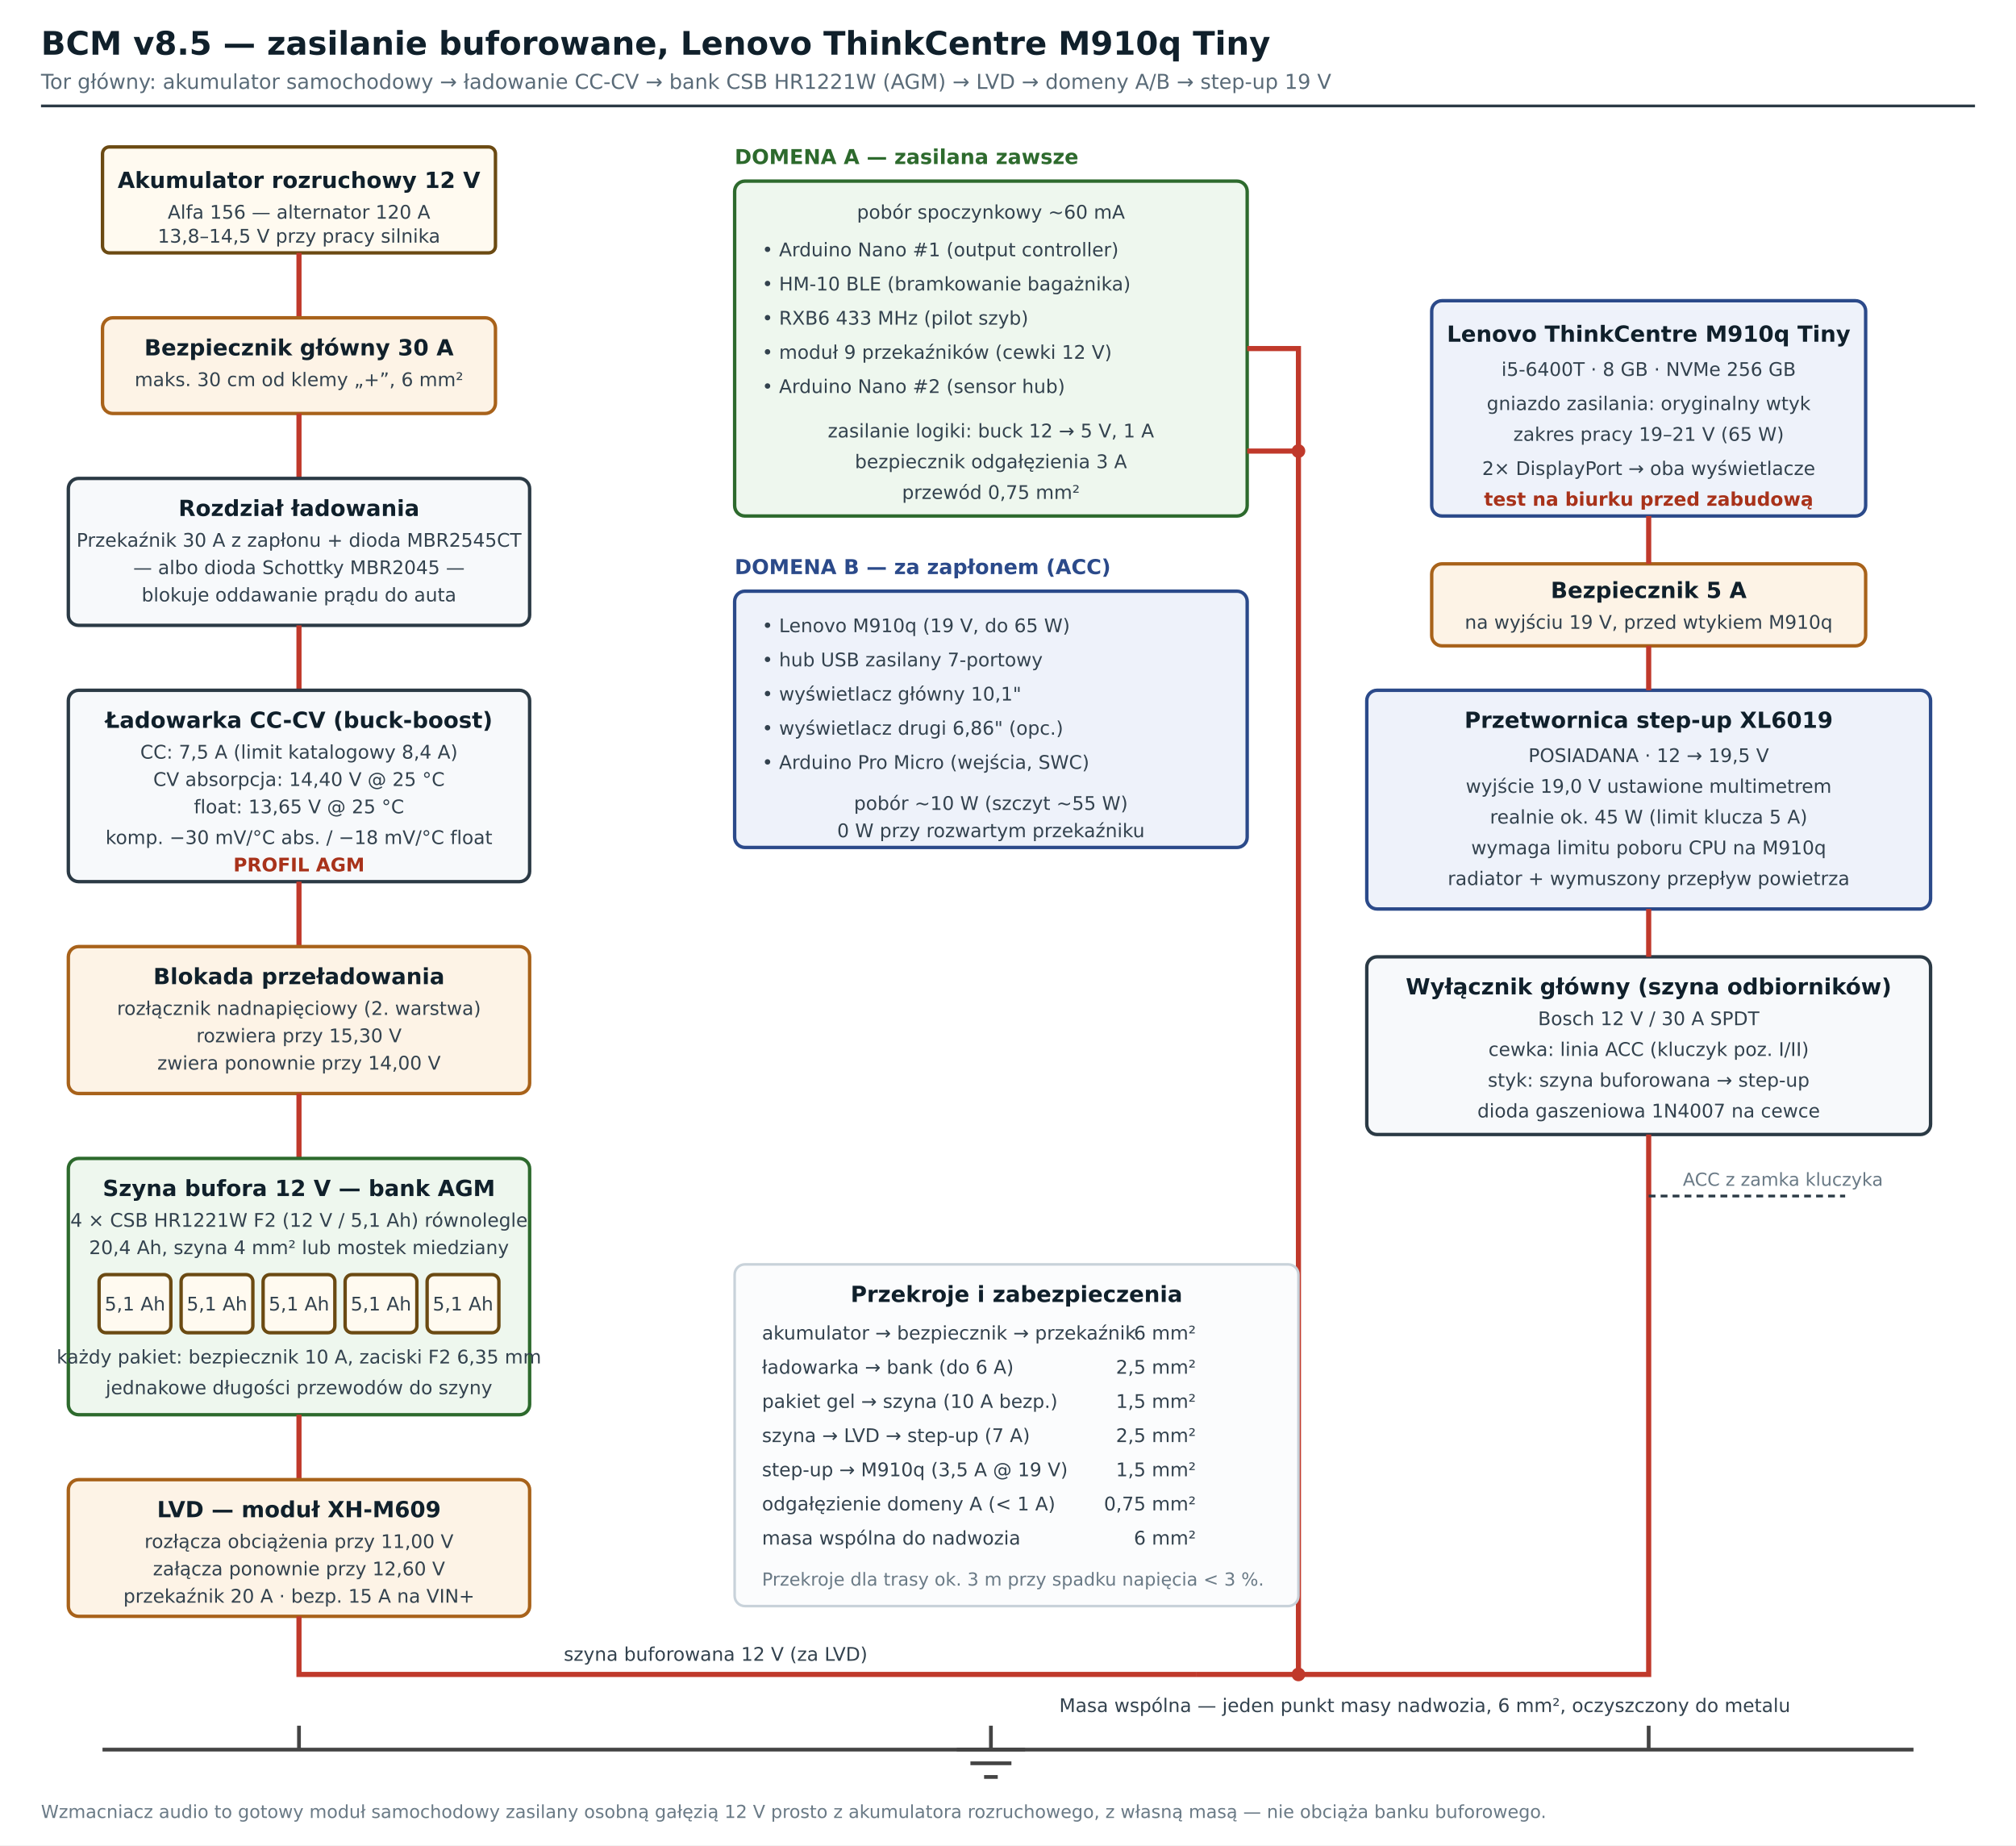
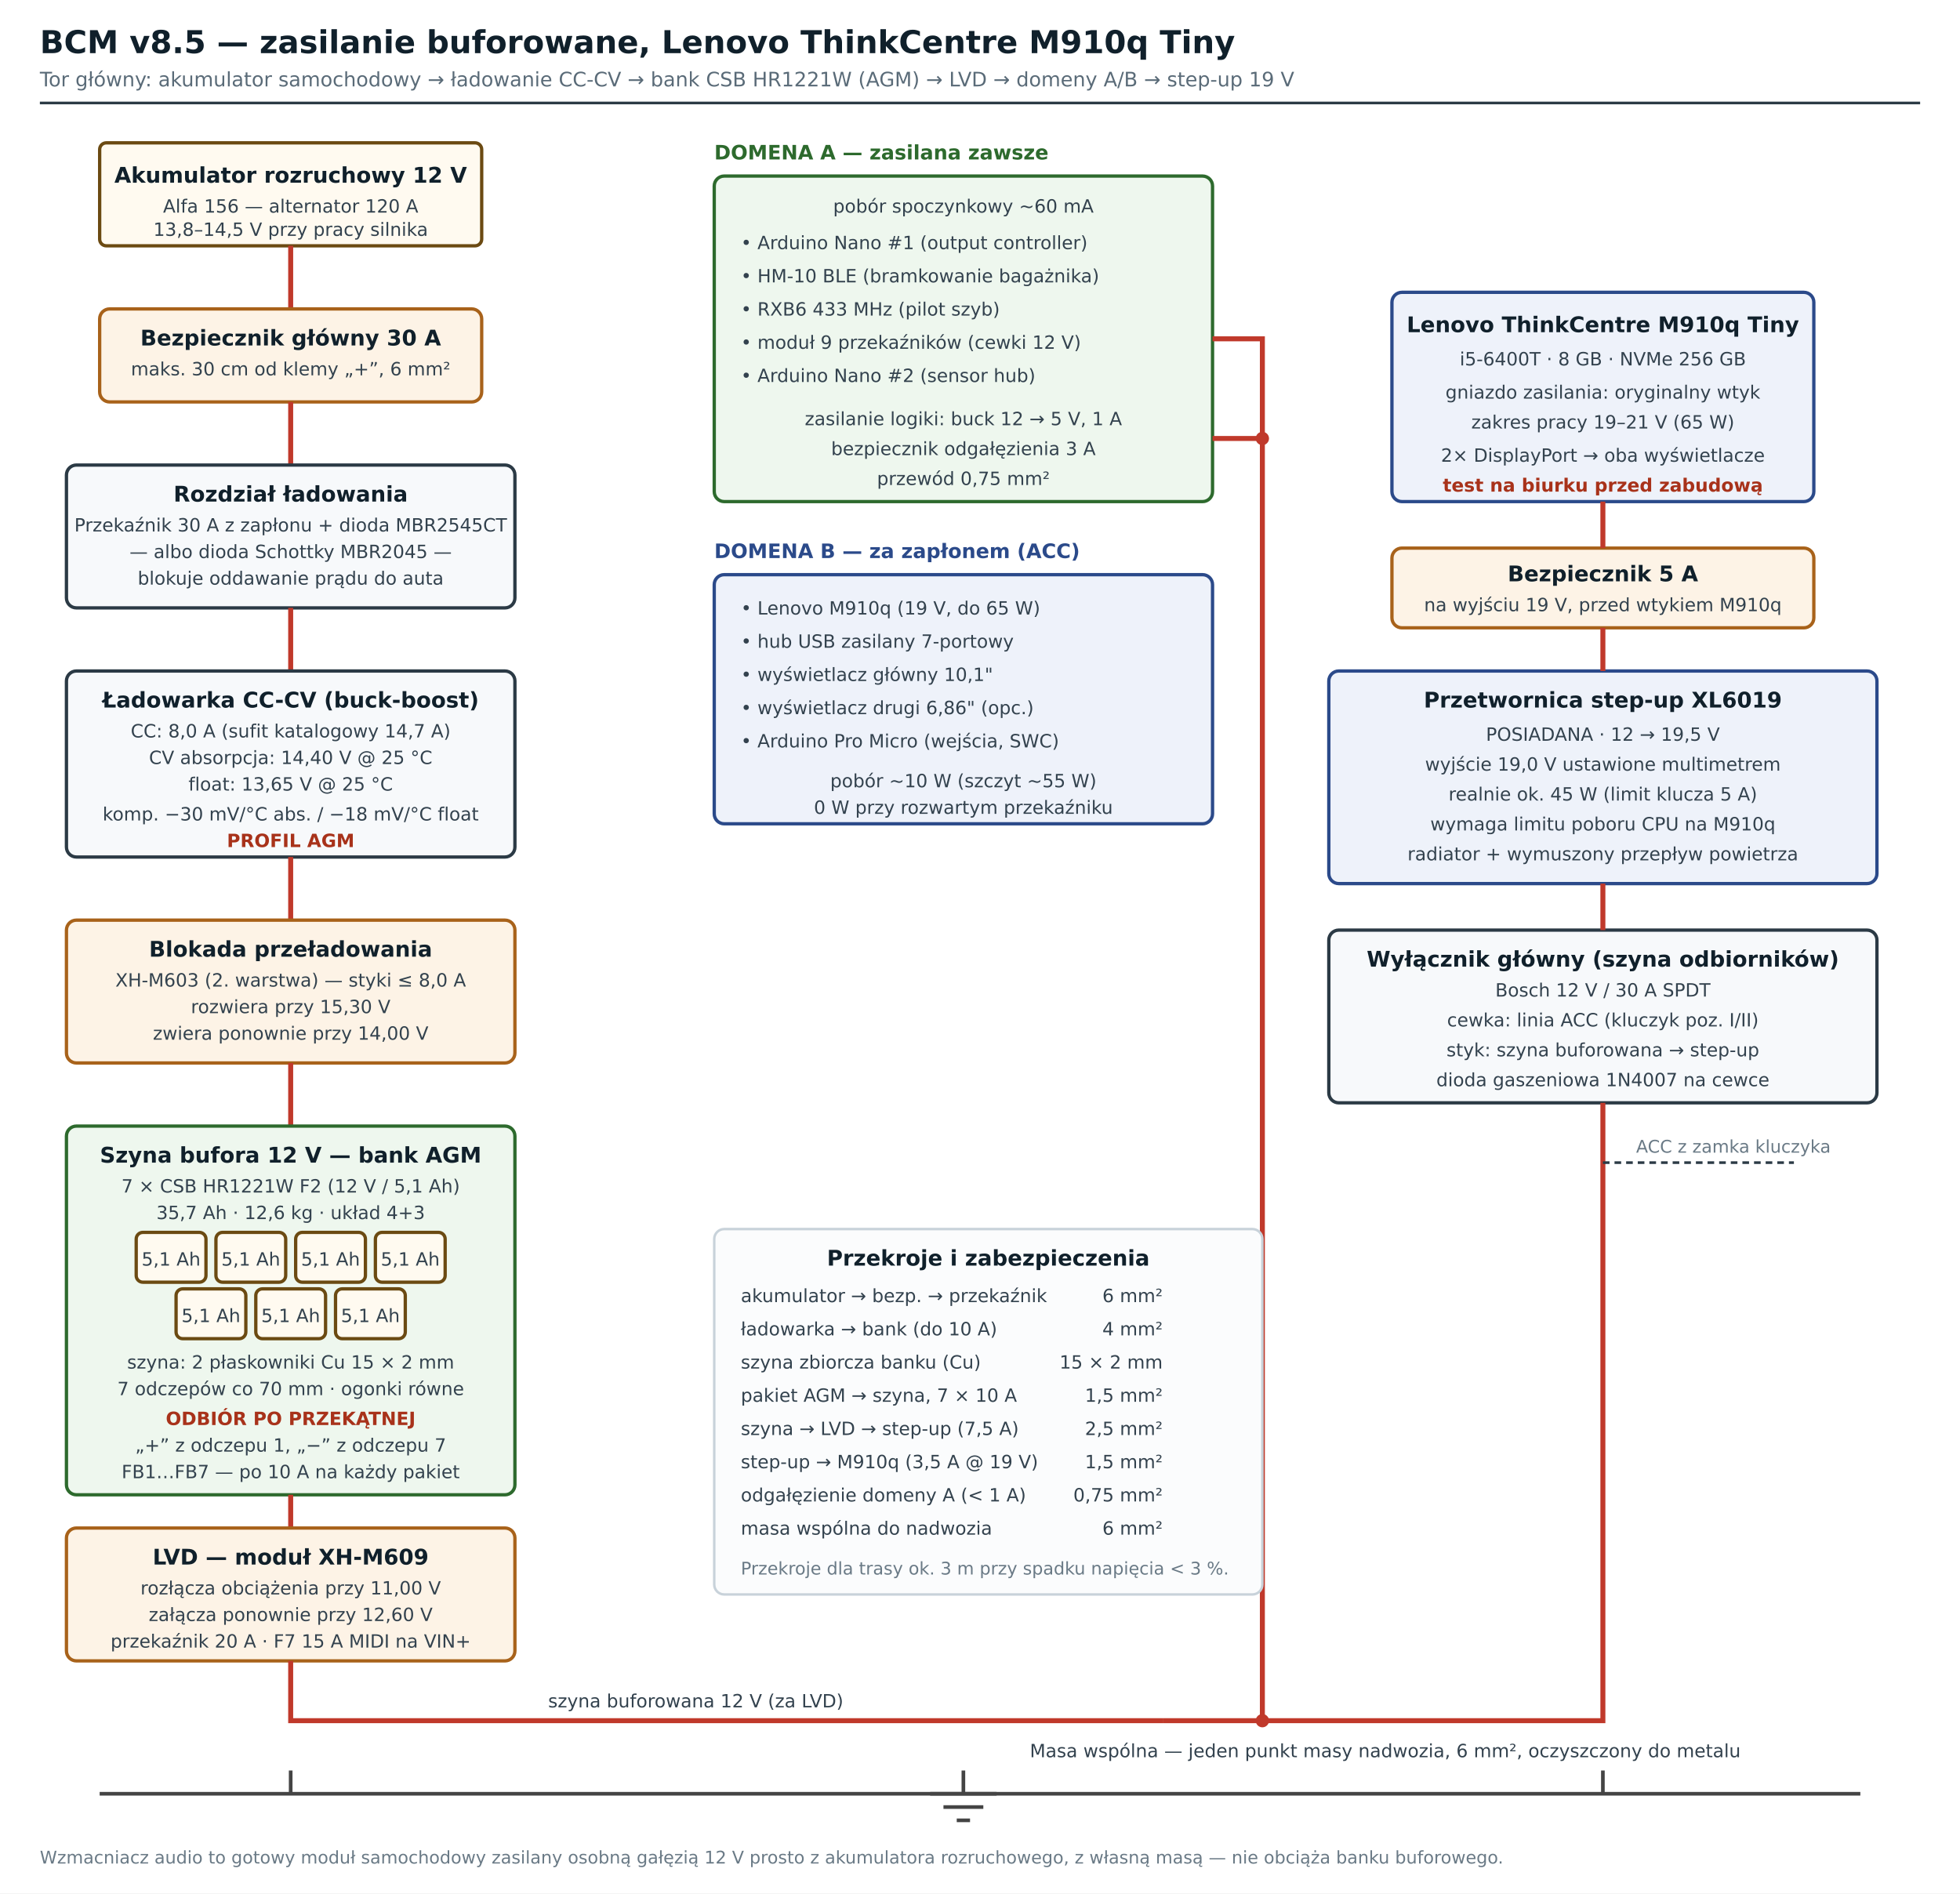
- <svg xmlns="http://www.w3.org/2000/svg" width="1180" height="1080" viewBox="0 0 1180 1080" font-family="DejaVu Sans, Verdana, sans-serif">
+ <svg xmlns="http://www.w3.org/2000/svg" width="1180" height="1140" viewBox="0 0 1180 1140" font-family="DejaVu Sans, Verdana, sans-serif">
  <style>
    .bg   { fill: #ffffff; }
    .box  { fill: #f7f9fb; stroke: #2b3a45; stroke-width: 2; rx: 6; }
    .boxA { fill: #eef7ee; stroke: #2d6a2d; stroke-width: 2; rx: 6; }
    .boxB { fill: #eef2fa; stroke: #2b4a8a; stroke-width: 2; rx: 6; }
    .boxW { fill: #fdf3e6; stroke: #a8621a; stroke-width: 2; rx: 6; }
    .batt { fill: #fffaf0; stroke: #6b4a12; stroke-width: 2; rx: 4; }
    .wire { stroke: #c0392b; stroke-width: 3; fill: none; }
    .wthin{ stroke: #2b3a45; stroke-width: 1.6; fill: none; }
    .gnd  { stroke: #444; stroke-width: 2.2; fill: none; }
    .ttl  { font-size: 19px; font-weight: bold; fill: #10202b; }
    .sub  { font-size: 12px; fill: #5a6b78; }
    .h    { font-size: 13px; font-weight: bold; fill: #10202b; text-anchor: middle; }
    .t    { font-size: 11px; fill: #33424e; text-anchor: middle; }
    .tl   { font-size: 11px; fill: #33424e; }
    .note { font-size: 10.5px; fill: #6a7a86; }
    .warn { font-size: 11px; font-weight: bold; fill: #a8321a; }
    .dom  { font-size: 12px; font-weight: bold; }
  </style>
-   <rect class="bg" x="0" y="0" width="1180" height="1080" />
+   <rect class="bg" x="0" y="0" width="1180" height="1140" />
  <text class="ttl" x="24" y="32">BCM v8.5 — zasilanie buforowane, Lenovo ThinkCentre M910q Tiny</text>
  <text class="sub" x="24" y="52">Tor główny: akumulator samochodowy → ładowanie CC-CV → bank CSB HR1221W (AGM) → LVD → domeny A/B → step-up 19 V</text>
  <line class="wthin" x1="24" y1="62" x2="1156" y2="62" stroke="#c8d2da" />
  <rect class="batt" x="60" y="86" width="230" height="62" />
  <text class="h" x="175" y="110">Akumulator rozruchowy 12 V</text>
  <text class="t" x="175" y="128">Alfa 156 — alternator 120 A</text>
  <text class="t" x="175" y="142">13,8–14,5 V przy pracy silnika</text>
  <path class="wire" d="M175 148 L175 186" />
  <rect class="boxW" x="60" y="186" width="230" height="56" />
  <text class="h" x="175" y="208">Bezpiecznik główny 30 A</text>
  <text class="t" x="175" y="226">maks. 30 cm od klemy „+”, 6 mm²</text>
  <path class="wire" d="M175 242 L175 280" />
  <rect class="box" x="40" y="280" width="270" height="86" />
  <text class="h" x="175" y="302">Rozdział ładowania</text>
  <text class="t" x="175" y="320">Przekaźnik 30 A z zapłonu + dioda MBR2545CT</text>
  <text class="t" x="175" y="336">— albo dioda Schottky MBR2045 —</text>
  <text class="t" x="175" y="352">blokuje oddawanie prądu do auta</text>
  <path class="wire" d="M175 366 L175 404" />
  <rect class="box" x="40" y="404" width="270" height="112" />
  <text class="h" x="175" y="426">Ładowarka CC-CV (buck-boost)</text>
-   <text class="t" x="175" y="444">CC: 7,5 A  (limit katalogowy 8,4 A)</text>
+   <text class="t" x="175" y="444">CC: 8,0 A  (sufit katalogowy 14,7 A)</text>
  <text class="t" x="175" y="460">CV absorpcja: 14,40 V @ 25 °C</text>
  <text class="t" x="175" y="476">float: 13,65 V @ 25 °C</text>
  <text class="t" x="175" y="494">komp. −30 mV/°C abs. / −18 mV/°C float</text>
  <text class="warn" x="175" y="510" text-anchor="middle">PROFIL AGM</text>
  <path class="wire" d="M175 516 L175 554" />
  <rect class="boxW" x="40" y="554" width="270" height="86" />
  <text class="h" x="175" y="576">Blokada przeładowania</text>
-   <text class="t" x="175" y="594">rozłącznik nadnapięciowy (2. warstwa)</text>
+   <text class="t" x="175" y="594">XH-M603 (2. warstwa) — styki ≤ 8,0 A</text>
  <text class="t" x="175" y="610">rozwiera przy 15,30 V</text>
  <text class="t" x="175" y="626">zwiera ponownie przy 14,00 V</text>
  <path class="wire" d="M175 640 L175 678" />
-   <rect class="boxA" x="40" y="678" width="270" height="150" />
+   <rect class="boxA" x="40" y="678" width="270" height="222" />
  <text class="h" x="175" y="700">Szyna bufora 12 V — bank AGM</text>
-   <text class="t" x="175" y="718">4 × CSB HR1221W F2 (12 V / 5,1 Ah) równolegle</text>
-   <text class="t" x="175" y="734">20,4 Ah, szyna 4 mm² lub mostek miedziany</text>
+   <text class="t" x="175" y="718">7 × CSB HR1221W F2 (12 V / 5,1 Ah)</text>
+   <text class="t" x="175" y="734">35,7 Ah · 12,6 kg · układ 4+3</text>
  <g>
-     <rect class="batt" x="58" y="746" width="42" height="34" />
-     <text class="t" x="79" y="767">5,1 Ah</text>
-     <rect class="batt" x="106" y="746" width="42" height="34" />
-     <text class="t" x="127" y="767">5,1 Ah</text>
-     <rect class="batt" x="154" y="746" width="42" height="34" />
-     <text class="t" x="175" y="767">5,1 Ah</text>
-     <rect class="batt" x="202" y="746" width="42" height="34" />
-     <text class="t" x="223" y="767">5,1 Ah</text>
-     <rect class="batt" x="250" y="746" width="42" height="34" />
-     <text class="t" x="271" y="767">5,1 Ah</text>
+     <rect class="batt" x="82" y="742" width="42" height="30" />
+     <text class="t" x="103" y="762">5,1 Ah</text>
+     <rect class="batt" x="130" y="742" width="42" height="30" />
+     <text class="t" x="151" y="762">5,1 Ah</text>
+     <rect class="batt" x="178" y="742" width="42" height="30" />
+     <text class="t" x="199" y="762">5,1 Ah</text>
+     <rect class="batt" x="226" y="742" width="42" height="30" />
+     <text class="t" x="247" y="762">5,1 Ah</text>
+     <rect class="batt" x="106" y="776" width="42" height="30" />
+     <text class="t" x="127" y="796">5,1 Ah</text>
+     <rect class="batt" x="154" y="776" width="42" height="30" />
+     <text class="t" x="175" y="796">5,1 Ah</text>
+     <rect class="batt" x="202" y="776" width="42" height="30" />
+     <text class="t" x="223" y="796">5,1 Ah</text>
  </g>
-   <text class="t" x="175" y="798">każdy pakiet: bezpiecznik 10 A, zaciski F2 6,35 mm</text>
-   <text class="t" x="175" y="816">jednakowe długości przewodów do szyny</text>
-   <path class="wire" d="M175 828 L175 866" />
-   <rect class="boxW" x="40" y="866" width="270" height="80" />
-   <text class="h" x="175" y="888">LVD — moduł XH-M609</text>
-   <text class="t" x="175" y="906">rozłącza obciążenia przy 11,00 V</text>
-   <text class="t" x="175" y="922">załącza ponownie przy 12,60 V</text>
-   <text class="t" x="175" y="938">przekaźnik 20 A · bezp. 15 A na VIN+</text>
-   <path class="wire" d="M175 946 L175 980 L700 980" />
-   <text class="tl" x="330" y="972">szyna buforowana 12 V (za LVD)</text>
+   <text class="t" x="175" y="824">szyna: 2 płaskowniki Cu 15 × 2 mm</text>
+   <text class="t" x="175" y="840">7 odczepów co 70 mm · ogonki równe</text>
+   <text class="warn" x="175" y="858" text-anchor="middle">ODBIÓR PO PRZEKĄTNEJ</text>
+   <text class="t" x="175" y="874">„+” z odczepu 1, „−” z odczepu 7</text>
+   <text class="t" x="175" y="890">FB1…FB7 — po 10 A na każdy pakiet</text>
+   <path class="wire" d="M175 900 L175 920" />
+   <rect class="boxW" x="40" y="920" width="270" height="80" />
+   <text class="h" x="175" y="942">LVD — moduł XH-M609</text>
+   <text class="t" x="175" y="960">rozłącza obciążenia przy 11,00 V</text>
+   <text class="t" x="175" y="976">załącza ponownie przy 12,60 V</text>
+   <text class="t" x="175" y="992">przekaźnik 20 A · F7 15 A MIDI na VIN+</text>
+   <path class="wire" d="M175 1000 L175 1036 L700 1036" />
+   <text class="tl" x="330" y="1028">szyna buforowana 12 V (za LVD)</text>
  <text class="dom" x="430" y="96" fill="#2d6a2d">DOMENA A — zasilana zawsze</text>
  <rect class="boxA" x="430" y="106" width="300" height="196" />
  <text class="t" x="580" y="128">pobór spoczynkowy ~60 mA</text>
  <text class="tl" x="446" y="150">• Arduino Nano #1 (output controller)</text>
  <text class="tl" x="446" y="170">• HM-10 BLE (bramkowanie bagażnika)</text>
  <text class="tl" x="446" y="190">• RXB6 433 MHz (pilot szyb)</text>
  <text class="tl" x="446" y="210">• moduł 9 przekaźników (cewki 12 V)</text>
  <text class="tl" x="446" y="230">• Arduino Nano #2 (sensor hub)</text>
  <text class="t" x="580" y="256">zasilanie logiki: buck 12 → 5 V, 1 A</text>
  <text class="t" x="580" y="274">bezpiecznik odgałęzienia 3 A</text>
  <text class="t" x="580" y="292">przewód 0,75 mm²</text>
  <text class="dom" x="430" y="336" fill="#2b4a8a">DOMENA B — za zapłonem (ACC)</text>
  <rect class="boxB" x="430" y="346" width="300" height="150" />
  <text class="tl" x="446" y="370">• Lenovo M910q (19 V, do 65 W)</text>
  <text class="tl" x="446" y="390">• hub USB zasilany 7-portowy</text>
  <text class="tl" x="446" y="410">• wyświetlacz główny 10,1"</text>
  <text class="tl" x="446" y="430">• wyświetlacz drugi 6,86" (opc.)</text>
  <text class="tl" x="446" y="450">• Arduino Pro Micro (wejścia, SWC)</text>
  <text class="t" x="580" y="474">pobór ~10 W (szczyt ~55 W)</text>
  <text class="t" x="580" y="490">0 W przy rozwartym przekaźniku</text>
-   <path class="wire" d="M700 980 L760 980 L760 264 L730 264" />
+   <path class="wire" d="M700 1036 L760 1036 L760 264 L730 264" />
  <path class="wire" d="M760 264 L760 204 L730 204" />
  <circle cx="760" cy="264" r="4" fill="#c0392b" />
  <rect class="box" x="800" y="560" width="330" height="104" />
  <text class="h" x="965" y="582">Wyłącznik główny (szyna odbiorników)</text>
  <text class="t" x="965" y="600">Bosch 12 V / 30 A SPDT</text>
  <text class="t" x="965" y="618">cewka: linia ACC (kluczyk poz. I/II)</text>
  <text class="t" x="965" y="636">styk: szyna buforowana → step-up</text>
  <text class="t" x="965" y="654">dioda gaszeniowa 1N4007 na cewce</text>
-   <path class="wire" d="M760 980 L965 980 L965 664" />
-   <circle cx="760" cy="980" r="4" fill="#c0392b" />
+   <path class="wire" d="M760 1036 L965 1036 L965 664" />
+   <circle cx="760" cy="1036" r="4" fill="#c0392b" />
  <path class="wthin" d="M965 700 L1080 700" stroke-dasharray="4 3" />
  <text class="note" x="985" y="694">ACC z zamka kluczyka</text>
  <rect class="boxB" x="800" y="404" width="330" height="128" />
  <text class="h" x="965" y="426">Przetwornica step-up XL6019</text>
  <text class="t" x="965" y="446">POSIADANA · 12 → 19,5 V</text>
  <text class="t" x="965" y="464">wyjście 19,0 V ustawione multimetrem</text>
  <text class="t" x="965" y="482">realnie ok. 45 W (limit klucza 5 A)</text>
  <text class="t" x="965" y="500">wymaga limitu poboru CPU na M910q</text>
  <text class="t" x="965" y="518">radiator + wymuszony przepływ powietrza</text>
  <path class="wire" d="M965 560 L965 532" />
  <rect class="boxW" x="838" y="330" width="254" height="48" />
  <text class="h" x="965" y="350">Bezpiecznik 5 A</text>
  <text class="t" x="965" y="368">na wyjściu 19 V, przed wtykiem M910q</text>
  <path class="wire" d="M965 404 L965 378" />
  <rect class="boxB" x="838" y="176" width="254" height="126" />
  <text class="h" x="965" y="200">Lenovo ThinkCentre M910q Tiny</text>
  <text class="t" x="965" y="220">i5-6400T · 8 GB · NVMe 256 GB</text>
  <text class="t" x="965" y="240">gniazdo zasilania: oryginalny wtyk</text>
  <text class="t" x="965" y="258">zakres pracy 19–21 V (65 W)</text>
  <text class="t" x="965" y="278">2× DisplayPort → oba wyświetlacze</text>
  <text class="warn" x="965" y="296" text-anchor="middle">test na biurku przed zabudową</text>
  <path class="wire" d="M965 330 L965 302" />
-   <path class="gnd" d="M60 1024 L1120 1024" />
-   <path class="gnd" d="M175 1010 L175 1024" />
-   <path class="gnd" d="M580 1010 L580 1024" />
-   <path class="gnd" d="M965 1010 L965 1024" />
-   <path class="gnd" d="M560 1024 L600 1024 M568 1032 L592 1032 M576 1040 L584 1040" />
-   <text class="tl" x="620" y="1002">Masa wspólna — jeden punkt masy nadwozia, 6 mm², oczyszczony do metalu</text>
-   <rect x="430" y="740" width="330" height="200" fill="#fbfcfd" stroke="#c8d2da" stroke-width="1.5" rx="6" />
+   <path class="gnd" d="M60 1080 L1120 1080" />
+   <path class="gnd" d="M175 1066 L175 1080" />
+   <path class="gnd" d="M580 1066 L580 1080" />
+   <path class="gnd" d="M965 1066 L965 1080" />
+   <path class="gnd" d="M560 1080 L600 1080 M568 1088 L592 1088 M576 1096 L584 1096" />
+   <text class="tl" x="620" y="1058">Masa wspólna — jeden punkt masy nadwozia, 6 mm², oczyszczony do metalu</text>
+   <rect x="430" y="740" width="330" height="220" fill="#fbfcfd" stroke="#c8d2da" stroke-width="1.5" rx="6" />
  <text class="h" x="595" y="762">Przekroje i zabezpieczenia</text>
-   <text class="tl" x="446" y="784">akumulator → bezpiecznik → przekaźnik</text>
+   <text class="tl" x="446" y="784">akumulator → bezp. → przekaźnik</text>
  <text class="tl" x="700" y="784" text-anchor="end">6 mm²</text>
-   <text class="tl" x="446" y="804">ładowarka → bank (do 6 A)</text>
-   <text class="tl" x="700" y="804" text-anchor="end">2,5 mm²</text>
-   <text class="tl" x="446" y="824">pakiet gel → szyna (10 A bezp.)</text>
-   <text class="tl" x="700" y="824" text-anchor="end">1,5 mm²</text>
-   <text class="tl" x="446" y="844">szyna → LVD → step-up (7 A)</text>
-   <text class="tl" x="700" y="844" text-anchor="end">2,5 mm²</text>
-   <text class="tl" x="446" y="864">step-up → M910q (3,5 A @ 19 V)</text>
-   <text class="tl" x="700" y="864" text-anchor="end">1,5 mm²</text>
-   <text class="tl" x="446" y="884">odgałęzienie domeny A (&lt; 1 A)</text>
-   <text class="tl" x="700" y="884" text-anchor="end">0,75 mm²</text>
-   <text class="tl" x="446" y="904">masa wspólna do nadwozia</text>
-   <text class="tl" x="700" y="904" text-anchor="end">6 mm²</text>
-   <text class="note" x="446" y="928">Przekroje dla trasy ok. 3 m przy spadku napięcia &lt; 3 %.</text>
-   <text class="note" x="24" y="1064">Wzmacniacz audio to gotowy moduł samochodowy zasilany osobną gałęzią 12 V prosto z akumulatora rozruchowego, z własną masą — nie obciąża banku buforowego.</text>
+   <text class="tl" x="446" y="804">ładowarka → bank (do 10 A)</text>
+   <text class="tl" x="700" y="804" text-anchor="end">4 mm²</text>
+   <text class="tl" x="446" y="824">szyna zbiorcza banku (Cu)</text>
+   <text class="tl" x="700" y="824" text-anchor="end">15 × 2 mm</text>
+   <text class="tl" x="446" y="844">pakiet AGM → szyna, 7 × 10 A</text>
+   <text class="tl" x="700" y="844" text-anchor="end">1,5 mm²</text>
+   <text class="tl" x="446" y="864">szyna → LVD → step-up (7,5 A)</text>
+   <text class="tl" x="700" y="864" text-anchor="end">2,5 mm²</text>
+   <text class="tl" x="446" y="884">step-up → M910q (3,5 A @ 19 V)</text>
+   <text class="tl" x="700" y="884" text-anchor="end">1,5 mm²</text>
+   <text class="tl" x="446" y="904">odgałęzienie domeny A (&lt; 1 A)</text>
+   <text class="tl" x="700" y="904" text-anchor="end">0,75 mm²</text>
+   <text class="tl" x="446" y="924">masa wspólna do nadwozia</text>
+   <text class="tl" x="700" y="924" text-anchor="end">6 mm²</text>
+   <text class="note" x="446" y="948">Przekroje dla trasy ok. 3 m przy spadku napięcia &lt; 3 %.</text>
+   <text class="note" x="24" y="1122">Wzmacniacz audio to gotowy moduł samochodowy zasilany osobną gałęzią 12 V prosto z akumulatora rozruchowego, z własną masą — nie obciąża banku buforowego.</text>
</svg>
